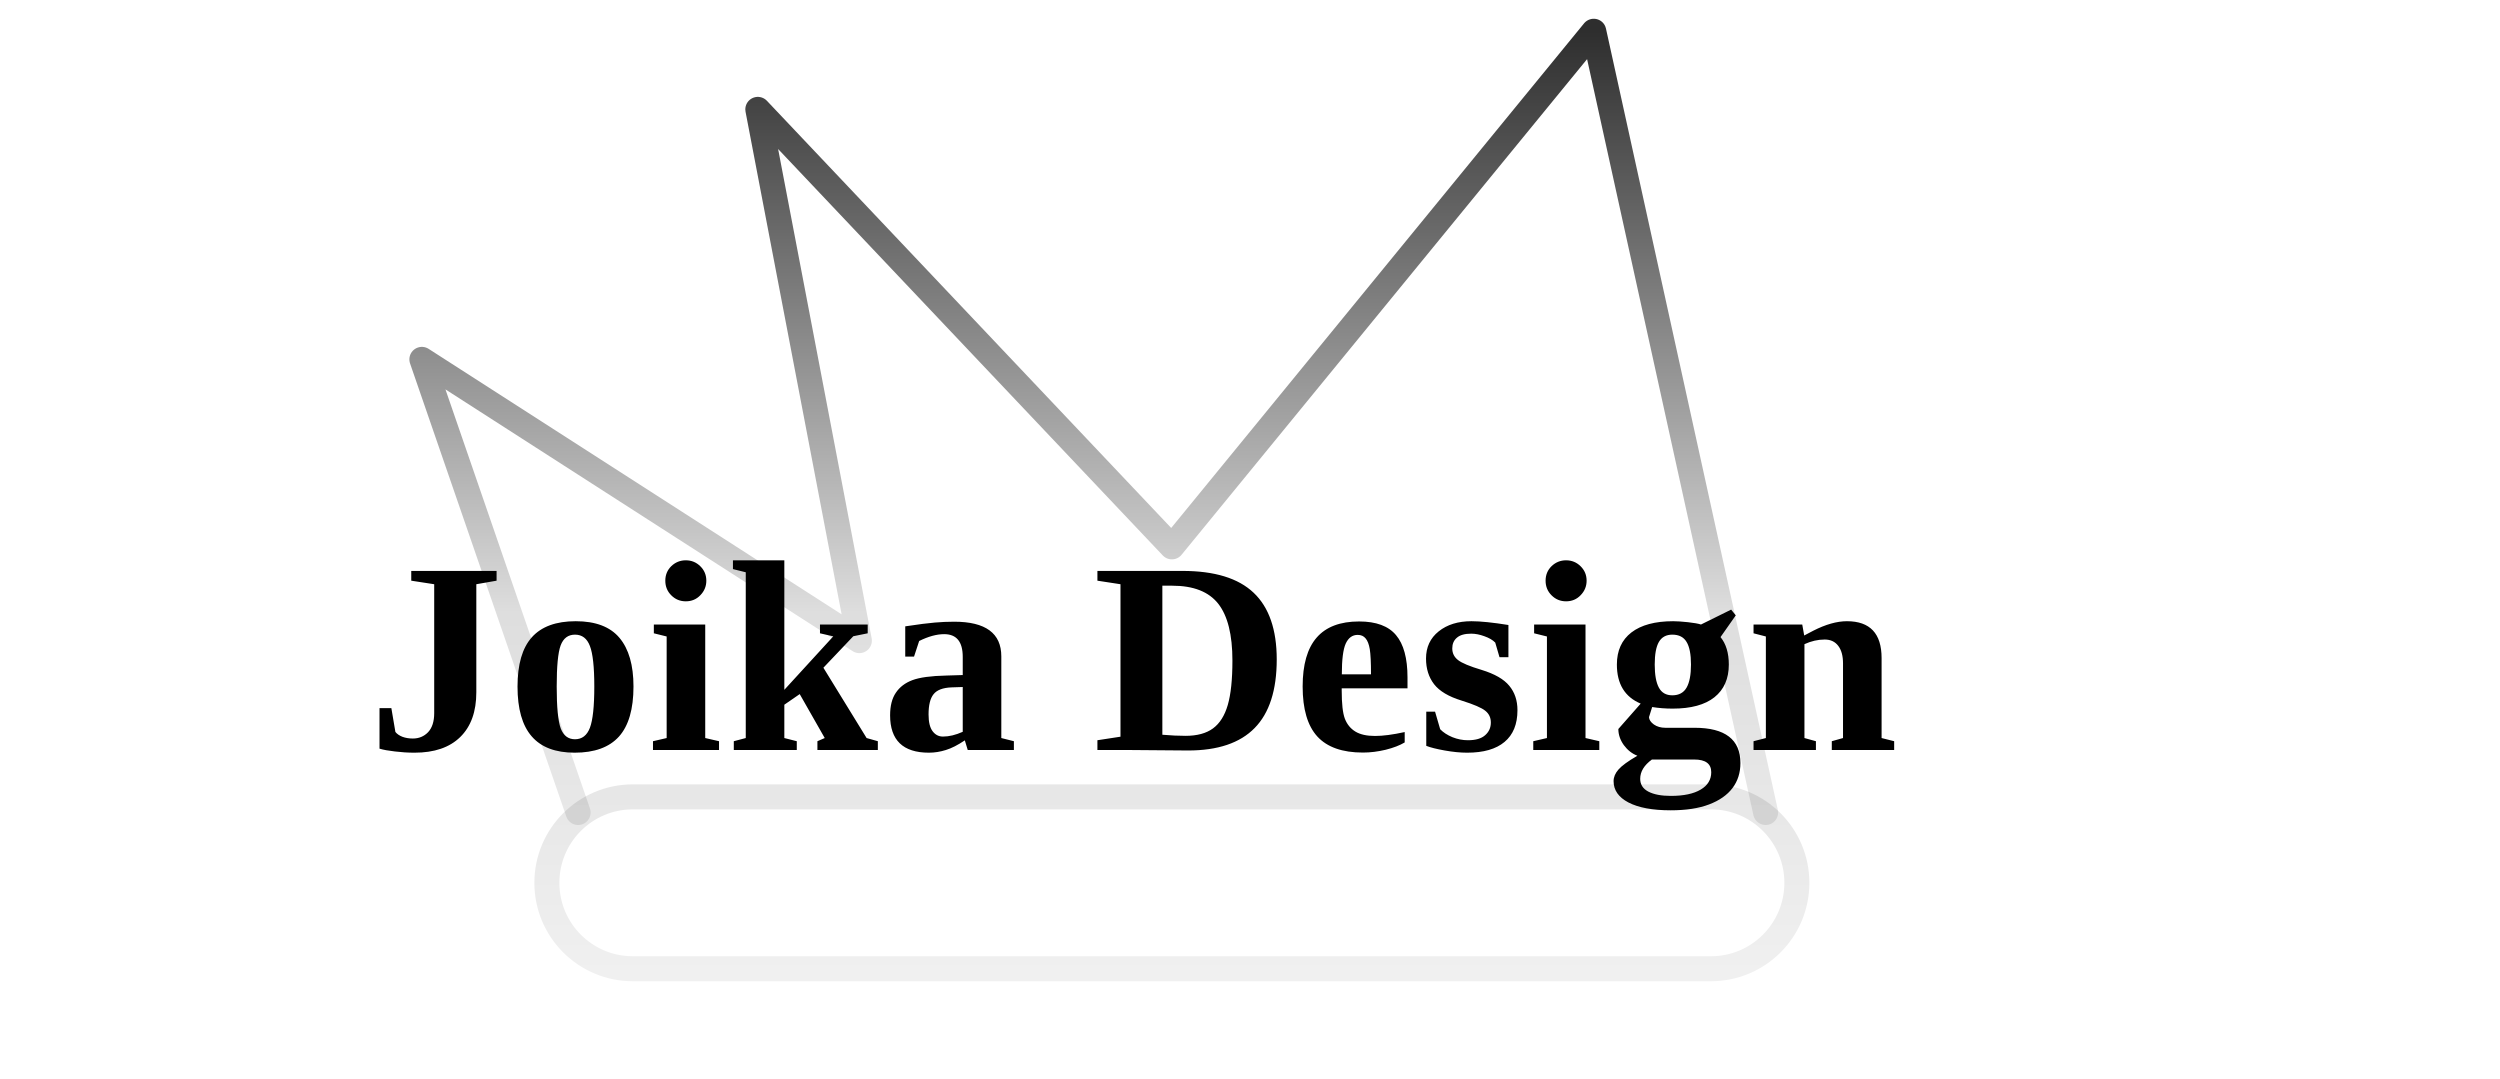
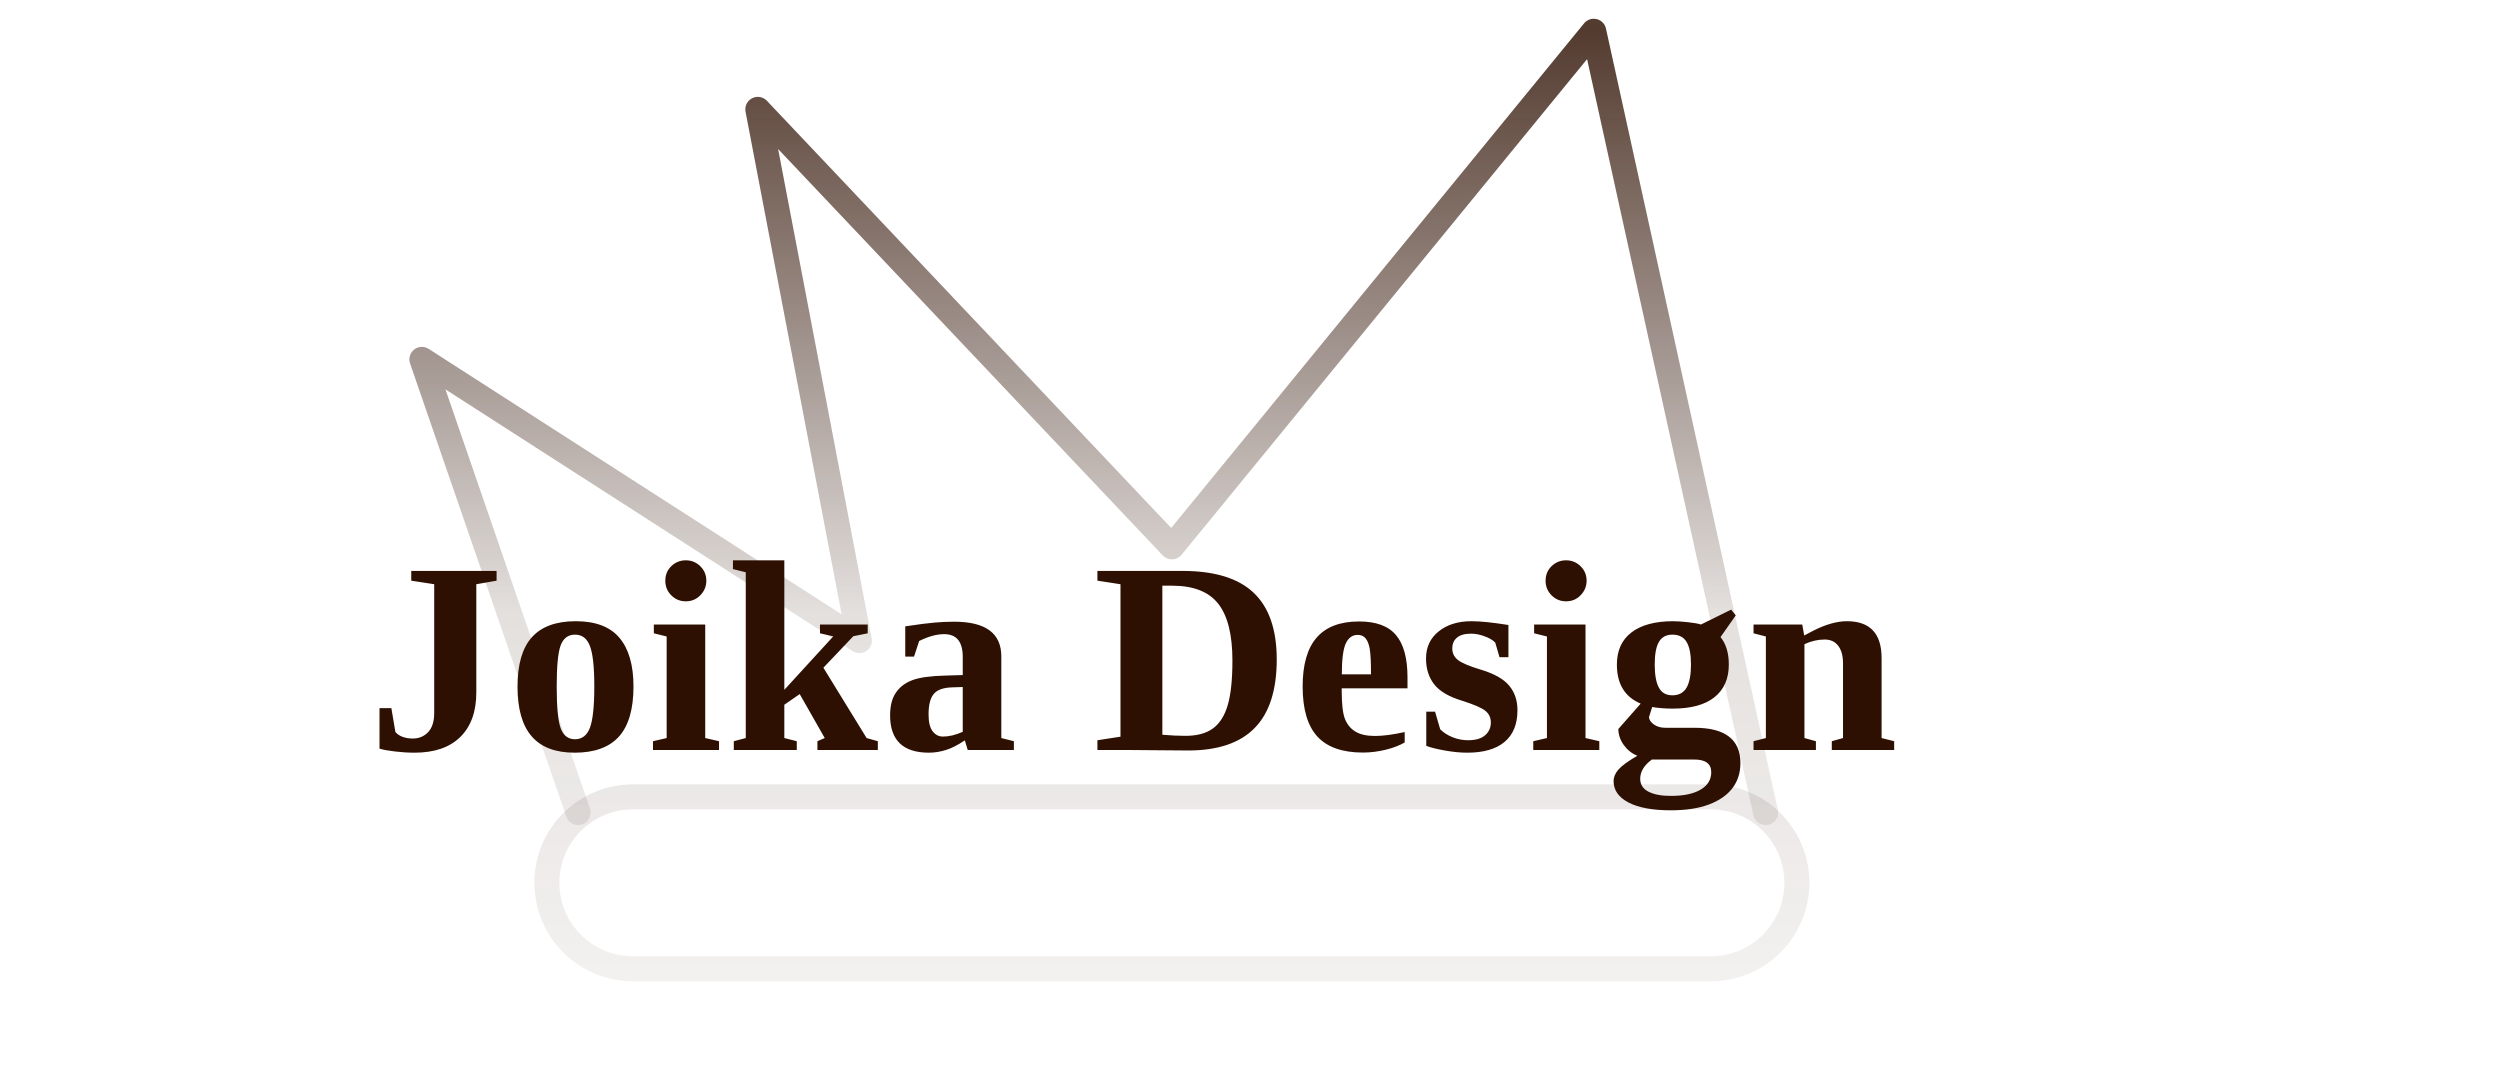
<svg xmlns="http://www.w3.org/2000/svg" viewBox="0 0 320 138" role="img" aria-labelledby="jdTittel">
  <defs>
    <linearGradient id="jdToning" gradientUnits="userSpaceOnUse" x1="160" y1="4" x2="160" y2="124">
-       <stop offset="0" stop-color="currentColor" stop-opacity=".82" />
-       <stop offset=".38" stop-color="currentColor" stop-opacity=".40" />
-       <stop offset=".62" stop-color="currentColor" stop-opacity=".13" />
-       <stop offset="1" stop-color="currentColor" stop-opacity=".06" />
+       <stop offset="0" stop-color="#2E1002" stop-opacity=".82" />
+       <stop offset=".38" stop-color="#2E1002" stop-opacity=".40" />
+       <stop offset=".62" stop-color="#2E1002" stop-opacity=".13" />
+       <stop offset="1" stop-color="#2E1002" stop-opacity=".06" />
    </linearGradient>
  </defs>
  <g fill="none" stroke="url(#jdToning)" stroke-linejoin="round" stroke-linecap="round">
    <path stroke-width="3.2" d="M74 104 L54 46 L110 82 L97 14 L150 70 L204 4 L226 104" />
    <rect x="70" y="102" width="160" height="22" rx="11" stroke-width="3.2" />
  </g>
-   <text x="145" y="96" text-anchor="middle" font-family="Georgia, 'Times New Roman', serif" font-size="35" font-weight="700" letter-spacing="0.4" fill="currentColor">Joika Design</text>
+   <text x="145" y="96" text-anchor="middle" font-family="Georgia, 'Times New Roman', serif" font-size="35" font-weight="700" letter-spacing="0.4" fill="#2E1002">Joika Design</text>
</svg>
